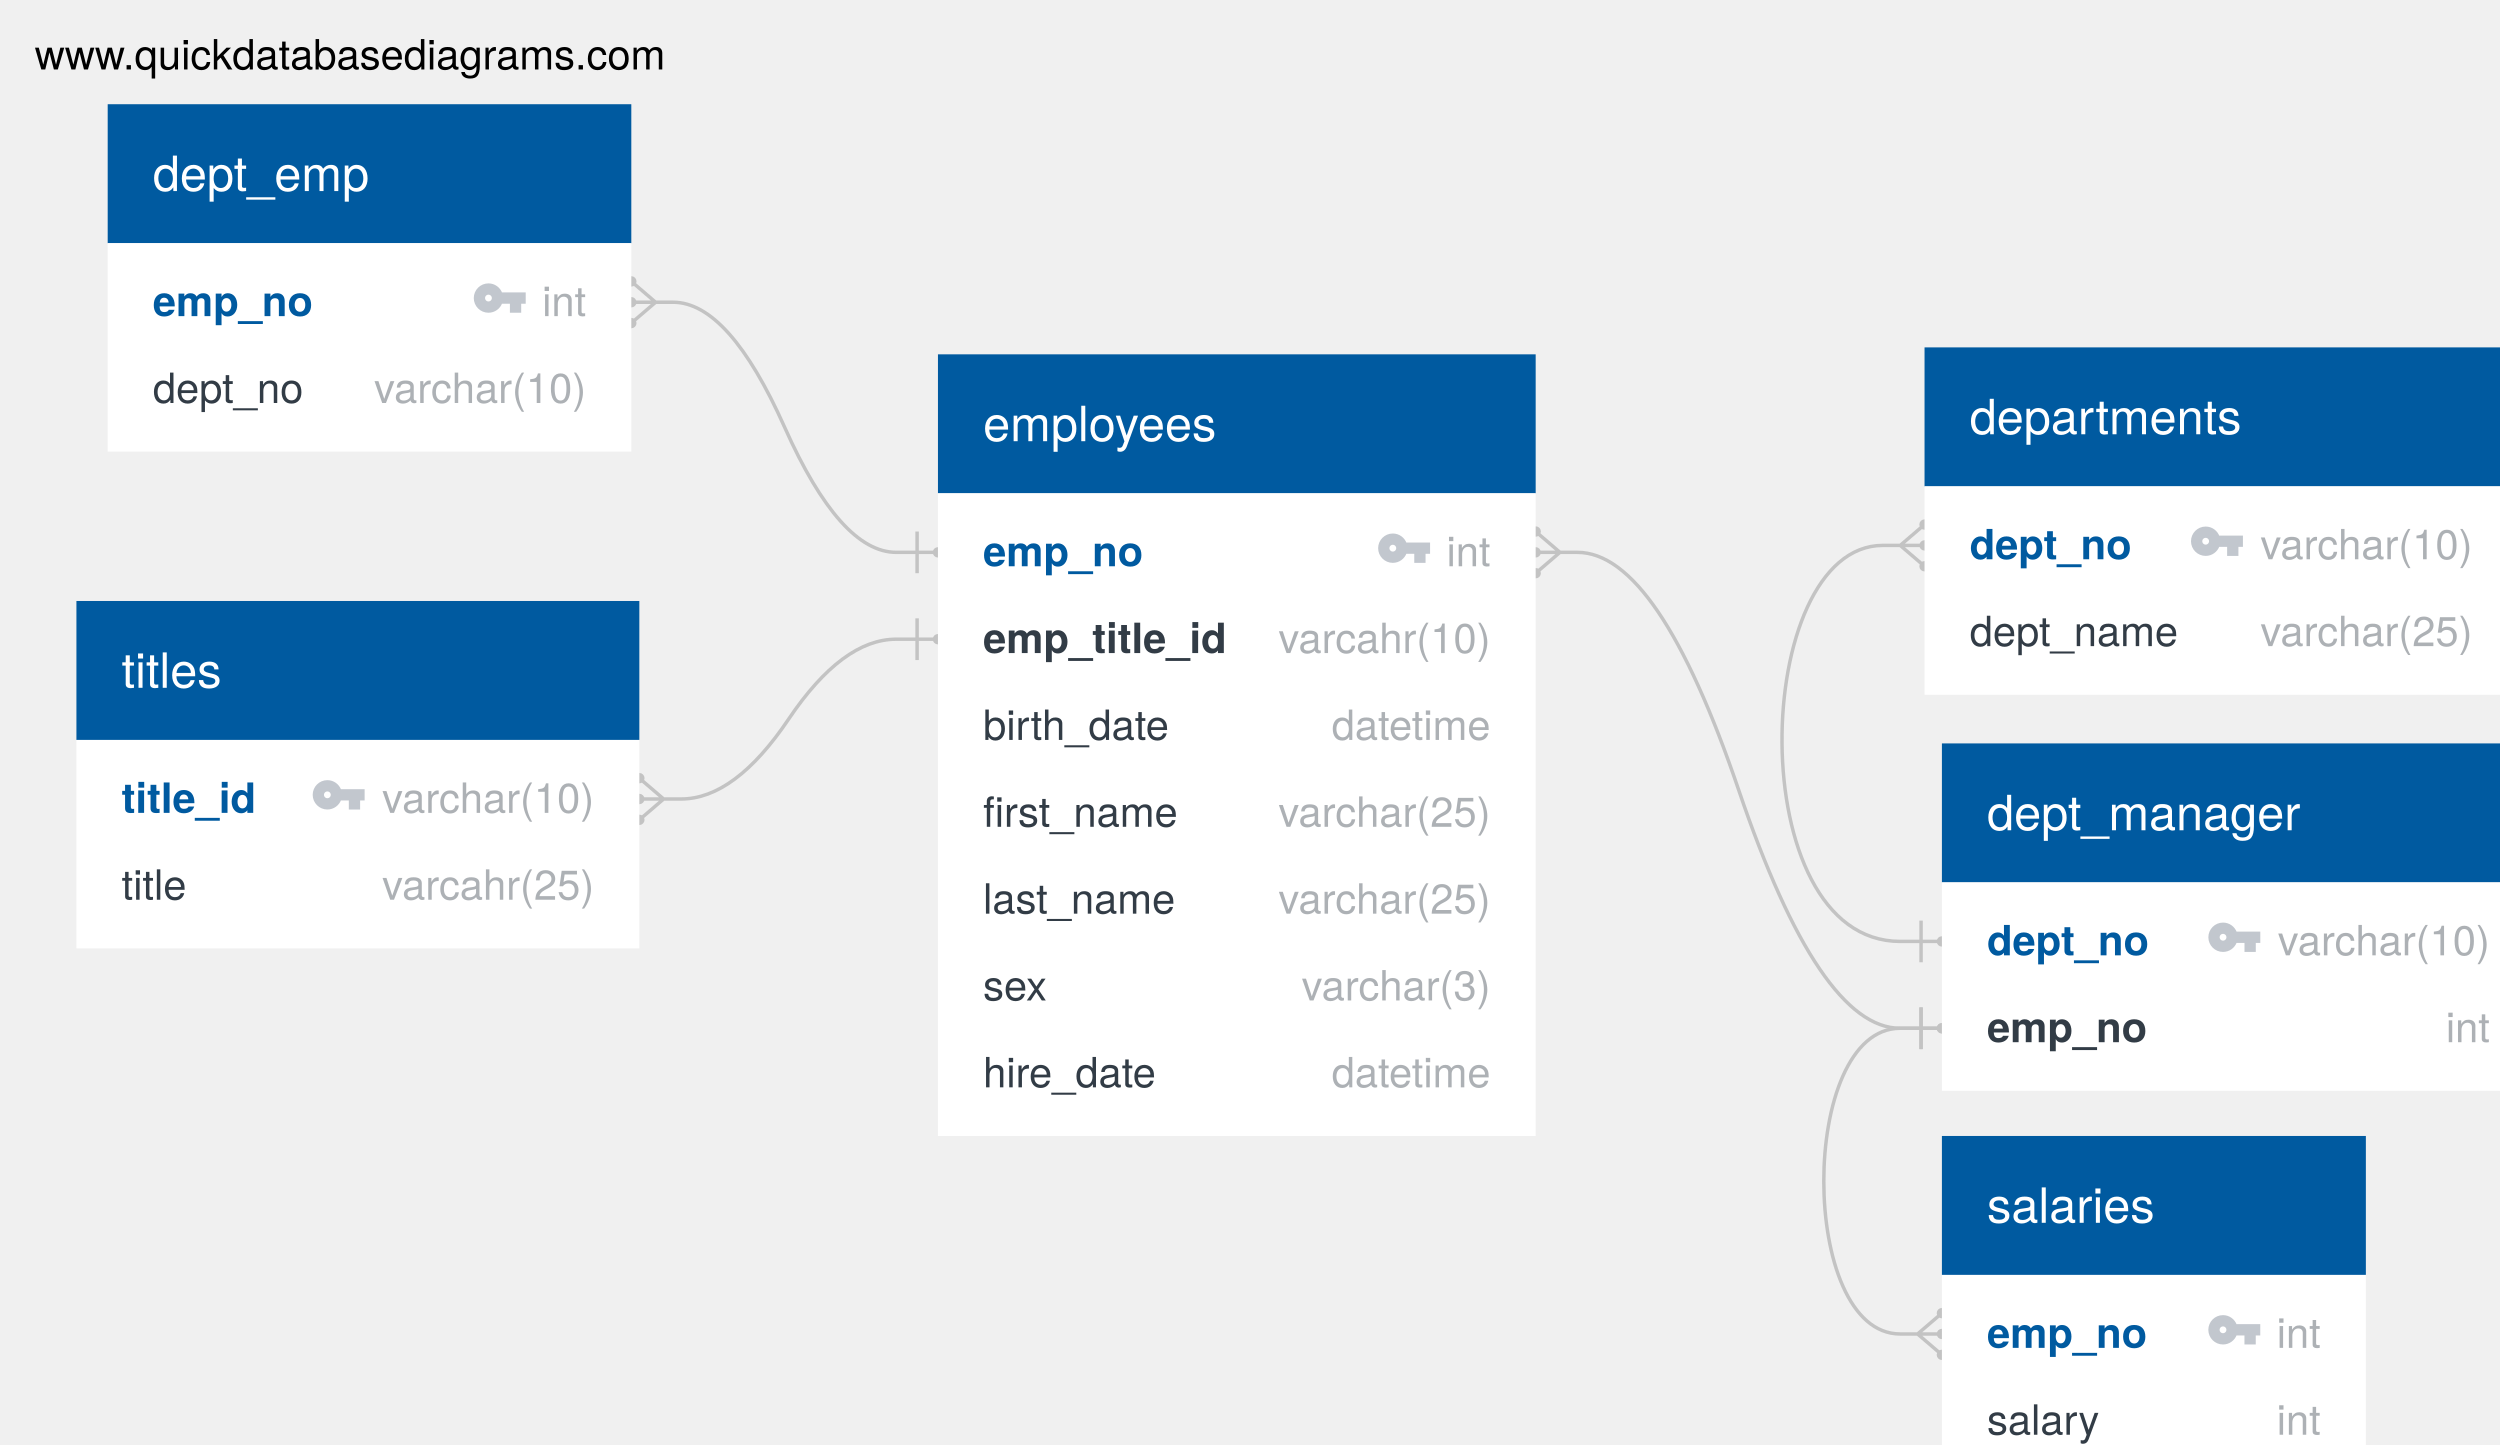
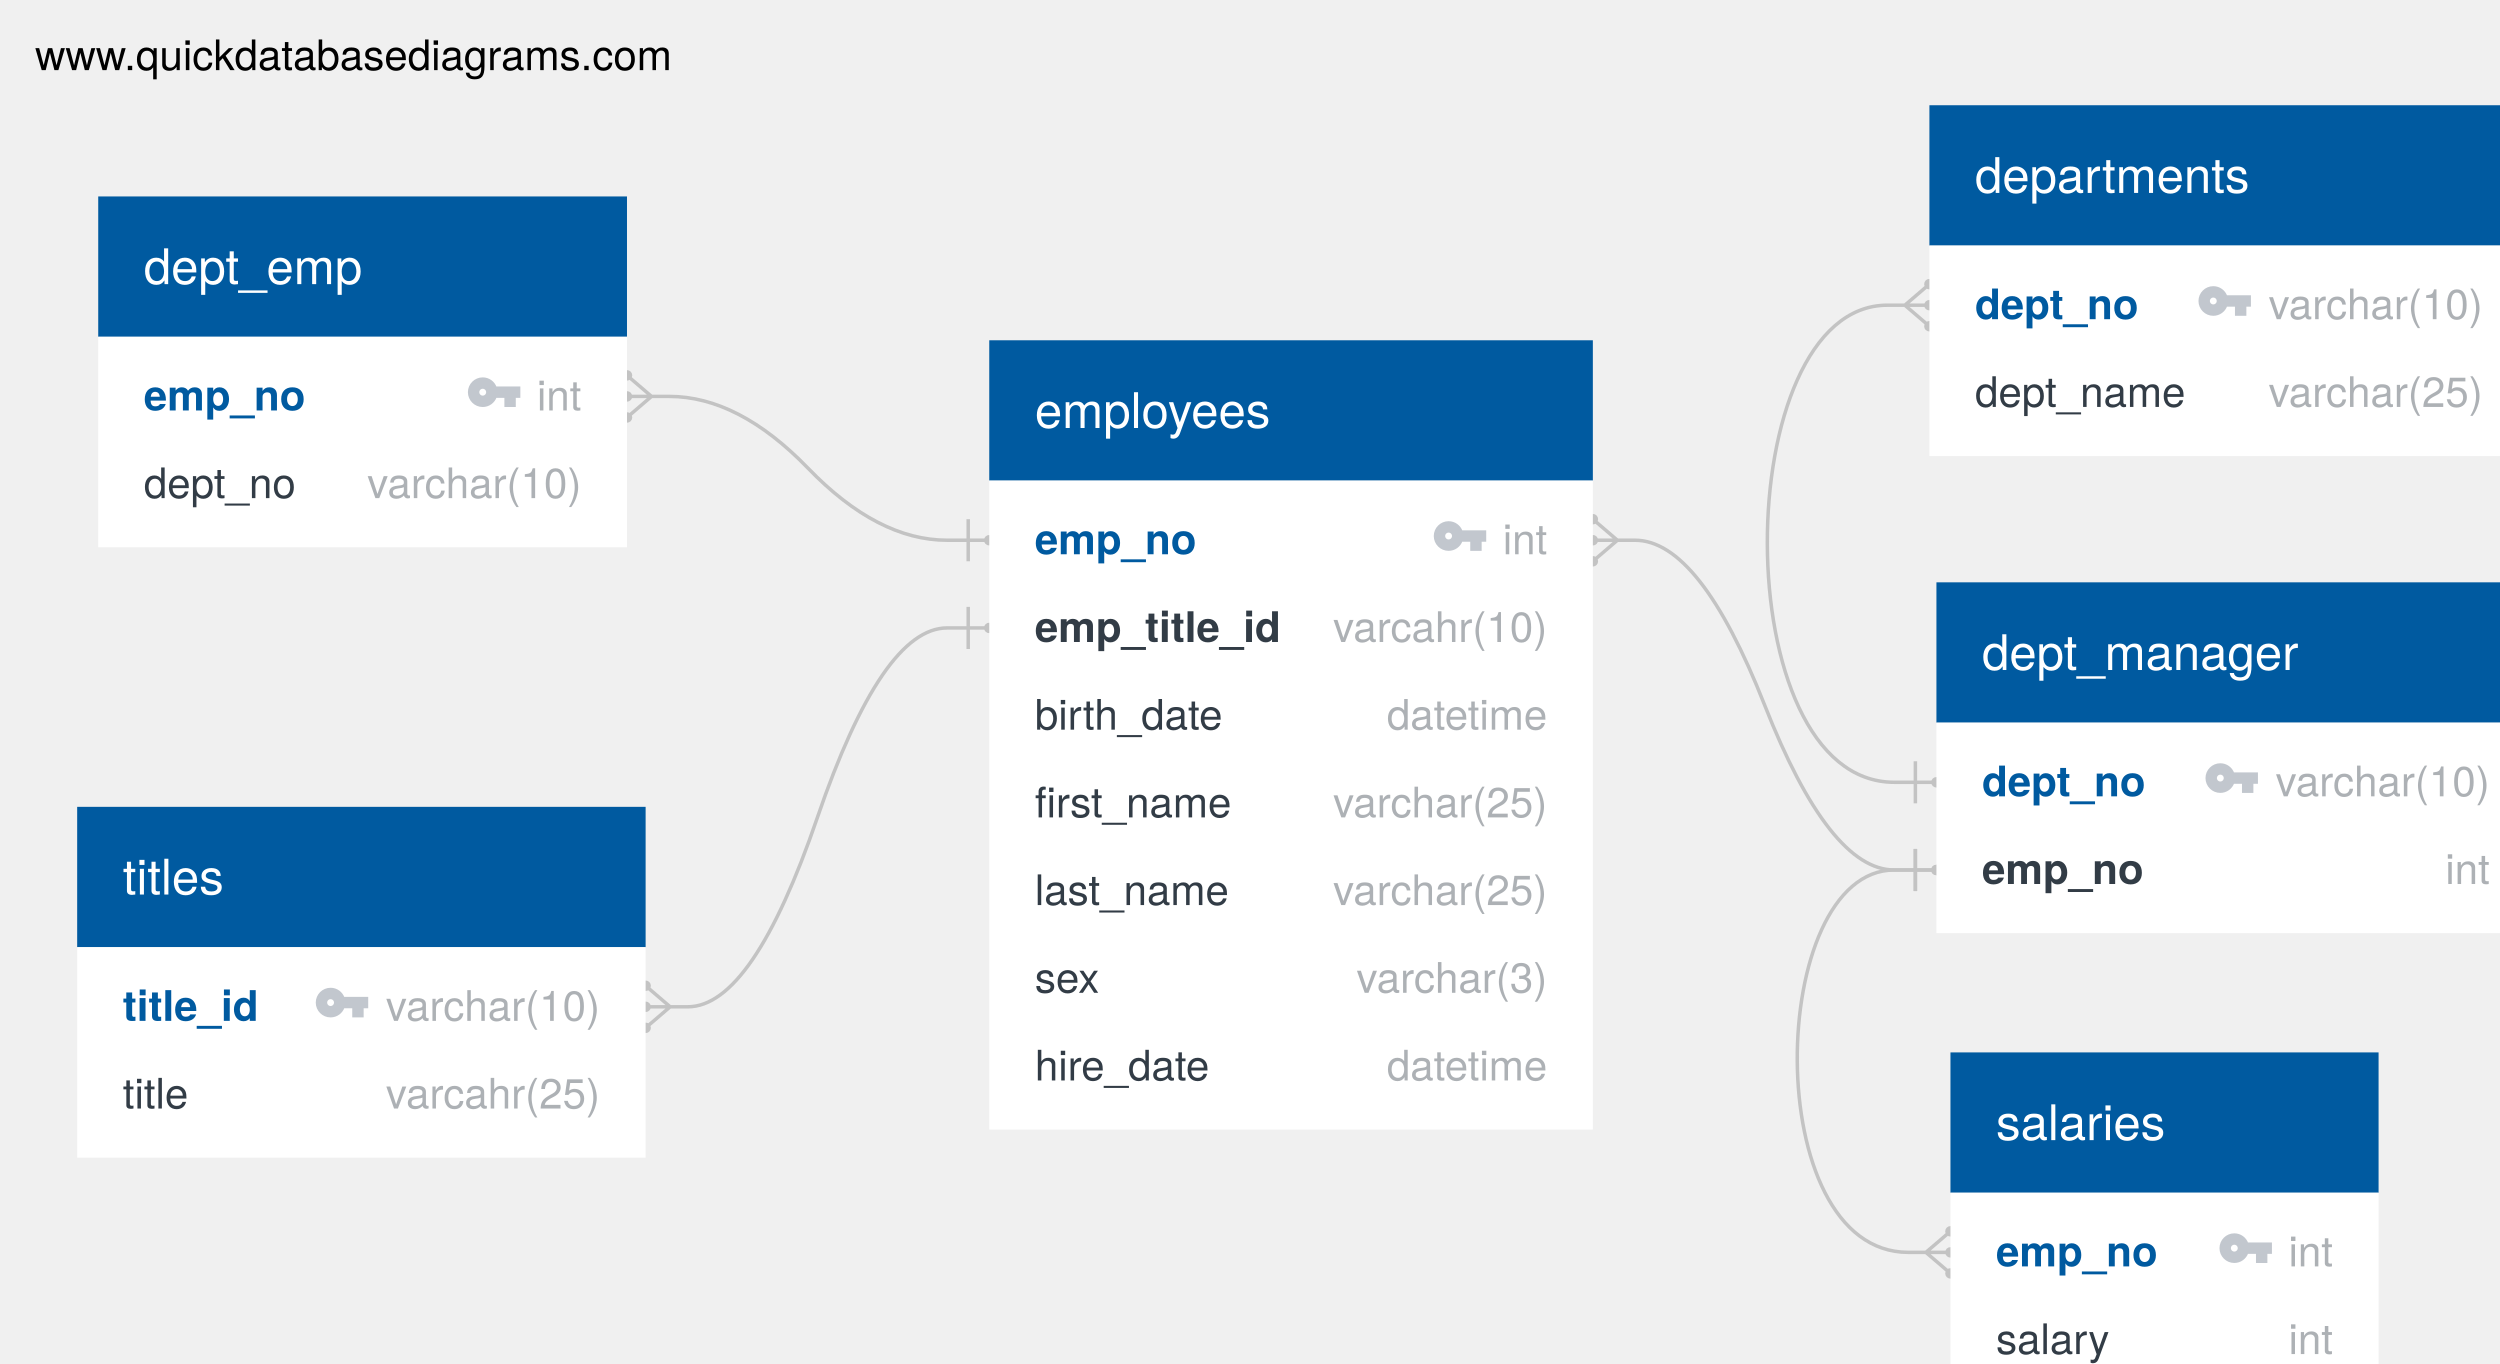
<svg xmlns="http://www.w3.org/2000/svg" class="diagram-root" style="background: #f5f6f6">
  <style>.diagram-root { font-family: "Helvetica Neue", sans-serif; font-size: 12px; } .t { overflow: visible; } .t-bg { y: 40; fill: #fff;   } .th { fill: #005aa0;   } .tht { fill: #fff; font-size: 14px;  } .tf { fill: #323c46; overflow: visible; } .tf.pk { fill: #005aa0; font-weight: bold; } .tf.fk { font-weight: bold; } .ty { fill: #adb1b5; font-weight: normal; text-anchor: end; } .r { fill: transparent; stroke: #c3c3c3; stroke-width: 1; } .l { stroke: 1; } .i { fill: #c2c7ce; stroke: #c2c7ce; } .i.ix { fill: #afb3b6; stroke: #000; } .fa { fill: transparent; overflow: visible; } .fa .bg.hover { fill: #f7f7f7; } .c { cy: 12; r: 4; stroke: #d2d2dc; fill: #d2d2dc; } .hr { fill: transparent; stroke: #323c46; stroke-opacity: 0.035; stroke-width: 13; } .dc { stroke: #fa5a3c; fill: #fa5a3c; } .x { stroke: white; stroke-width: 1; } .hl .th { fill: #1b9bff; } .hl .tht {  } .fhl .bg { fill: #e7f4ff; } .fhls .bg {  } .r.hl { stroke: #1b9bff; } .dim { opacity: 0.25; }</style>
-   <g class="drawing-wrapper" transform="translate(1, 13) scale(1,1)">
+   <g class="drawing-wrapper" transform="translate(2, -74) scale(1,1)">
    <g class="rs">
-       <path d="M 180.73 74 m -1, 0 a 1,1 0 1,0 2,0 a 1,1 0 1,0 -2,0 M 180.73 74 m -0.5, 0 a 0.5,0.5 0 1,0 1,0 a 0.5,0.5 0 1,0 -1,0  M180.73 74 L180.73 74 192.73 74 M 180.73 80 m -1, 0 a 1,1 0 1,0 2,0 a 1,1 0 1,0 -2,0 M 180.73 80 m -0.5, 0 a 0.5,0.5 0 1,0 1,0 a 0.5,0.5 0 1,0 -1,0  M180.73 80 L180.73 80 187.73 74 180.73 68 M 180.73 68 m -1, 0 a 1,1 0 1,0 2,0 a 1,1 0 1,0 -2,0 M 180.73 68 m -0.5, 0 a 0.5,0.5 0 1,0 1,0 a 0.5,0.5 0 1,0 -1,0  M192.73 74 Q 208.8 74, 224.87 110 T 257 146 M 269 146 m -1, 0 a 1,1 0 1,0 2,0 a 1,1 0 1,0 -2,0 M 269 146 m -0.5, 0 a 0.5,0.5 0 1,0 1,0 a 0.5,0.5 0 1,0 -1,0  M269 146 L269 146 257 146 M263 152 L263 152 263 140" id="h1139284389" class="r" />
-       <path d="M 558 371 m -1, 0 a 1,1 0 1,0 2,0 a 1,1 0 1,0 -2,0 M 558 371 m -0.5, 0 a 0.5,0.5 0 1,0 1,0 a 0.5,0.5 0 1,0 -1,0  M558 371 L558 371 546 371 M 558 377 m -1, 0 a 1,1 0 1,0 2,0 a 1,1 0 1,0 -2,0 M 558 377 m -0.5, 0 a 0.5,0.5 0 1,0 1,0 a 0.5,0.5 0 1,0 -1,0  M558 377 L558 377 551 371 558 365 M 558 365 m -1, 0 a 1,1 0 1,0 2,0 a 1,1 0 1,0 -2,0 M 558 365 m -0.5, 0 a 0.5,0.5 0 1,0 1,0 a 0.5,0.5 0 1,0 -1,0  M546 371 C 516.667 371, 516.667 283, 546 283 M 558 283 m -1, 0 a 1,1 0 1,0 2,0 a 1,1 0 1,0 -2,0 M 558 283 m -0.5, 0 a 0.5,0.5 0 1,0 1,0 a 0.5,0.5 0 1,0 -1,0  M558 283 L558 283 546 283 M552 289 L552 289 552 277" id="h1778622336" class="r" />
-       <path d="M 441.06 146 m -1, 0 a 1,1 0 1,0 2,0 a 1,1 0 1,0 -2,0 M 441.06 146 m -0.5, 0 a 0.5,0.5 0 1,0 1,0 a 0.5,0.5 0 1,0 -1,0  M441.06 146 L441.06 146 453.06 146 M 441.06 152 m -1, 0 a 1,1 0 1,0 2,0 a 1,1 0 1,0 -2,0 M 441.06 152 m -0.5, 0 a 0.5,0.5 0 1,0 1,0 a 0.5,0.5 0 1,0 -1,0  M441.06 152 L441.06 152 448.06 146 441.06 140 M 441.06 140 m -1, 0 a 1,1 0 1,0 2,0 a 1,1 0 1,0 -2,0 M 441.06 140 m -0.5, 0 a 0.5,0.5 0 1,0 1,0 a 0.5,0.5 0 1,0 -1,0  M453.06 146 Q 476.29 146, 499.53 214.5 T 546 283 M 558 283 m -1, 0 a 1,1 0 1,0 2,0 a 1,1 0 1,0 -2,0 M 558 283 m -0.5, 0 a 0.5,0.5 0 1,0 1,0 a 0.5,0.5 0 1,0 -1,0  M558 283 L558 283 546 283 M552 289 L552 289 552 277" id="h1915938444" class="r" />
-       <path d="M 553 144 m -1, 0 a 1,1 0 1,0 2,0 a 1,1 0 1,0 -2,0 M 553 144 m -0.5, 0 a 0.5,0.5 0 1,0 1,0 a 0.5,0.5 0 1,0 -1,0  M553 144 L553 144 541 144 M 553 150 m -1, 0 a 1,1 0 1,0 2,0 a 1,1 0 1,0 -2,0 M 553 150 m -0.5, 0 a 0.5,0.5 0 1,0 1,0 a 0.5,0.5 0 1,0 -1,0  M553 150 L553 150 546 144 553 138 M 553 138 m -1, 0 a 1,1 0 1,0 2,0 a 1,1 0 1,0 -2,0 M 553 138 m -0.5, 0 a 0.5,0.5 0 1,0 1,0 a 0.5,0.5 0 1,0 -1,0  M541 144 C 502.963 144, 499.963 258, 546 258 M 558 258 m -1, 0 a 1,1 0 1,0 2,0 a 1,1 0 1,0 -2,0 M 558 258 m -0.5, 0 a 0.5,0.5 0 1,0 1,0 a 0.5,0.5 0 1,0 -1,0  M558 258 L558 258 546 258 M552 264 L552 264 552 252" id="h1950675103" class="r" />
-       <path d="M 183.04 217 m -1, 0 a 1,1 0 1,0 2,0 a 1,1 0 1,0 -2,0 M 183.04 217 m -0.5, 0 a 0.5,0.5 0 1,0 1,0 a 0.5,0.5 0 1,0 -1,0  M183.04 217 L183.04 217 195.04 217 M 183.04 223 m -1, 0 a 1,1 0 1,0 2,0 a 1,1 0 1,0 -2,0 M 183.04 223 m -0.5, 0 a 0.5,0.5 0 1,0 1,0 a 0.5,0.5 0 1,0 -1,0  M183.04 223 L183.04 223 190.04 217 183.04 211 M 183.04 211 m -1, 0 a 1,1 0 1,0 2,0 a 1,1 0 1,0 -2,0 M 183.04 211 m -0.5, 0 a 0.5,0.5 0 1,0 1,0 a 0.5,0.5 0 1,0 -1,0  M195.04 217 Q 210.53 217, 226.02 194 T 257 171 M 269 171 m -1, 0 a 1,1 0 1,0 2,0 a 1,1 0 1,0 -2,0 M 269 171 m -0.5, 0 a 0.5,0.5 0 1,0 1,0 a 0.5,0.5 0 1,0 -1,0  M269 171 L269 171 257 171 M263 177 L263 177 263 165" id="h724011168" class="r" />
+       <path d="M 176.73 187 m -1, 0 a 1,1 0 1,0 2,0 a 1,1 0 1,0 -2,0 M 176.73 187 m -0.5, 0 a 0.5,0.5 0 1,0 1,0 a 0.5,0.5 0 1,0 -1,0  M176.73 187 L176.73 187 188.73 187 M 176.73 193 m -1, 0 a 1,1 0 1,0 2,0 a 1,1 0 1,0 -2,0 M 176.73 193 m -0.5, 0 a 0.5,0.5 0 1,0 1,0 a 0.5,0.5 0 1,0 -1,0  M176.73 193 L176.73 193 183.73 187 176.73 181 M 176.73 181 m -1, 0 a 1,1 0 1,0 2,0 a 1,1 0 1,0 -2,0 M 176.73 181 m -0.5, 0 a 0.5,0.5 0 1,0 1,0 a 0.5,0.5 0 1,0 -1,0  M188.73 187 Q 208.55 187, 228.37 207.5 T 268 228 M 280 228 m -1, 0 a 1,1 0 1,0 2,0 a 1,1 0 1,0 -2,0 M 280 228 m -0.5, 0 a 0.5,0.5 0 1,0 1,0 a 0.5,0.5 0 1,0 -1,0  M280 228 L280 228 268 228 M274 234 L274 234 274 222" id="h1139284389" class="r" />
+       <path d="M 554 431 m -1, 0 a 1,1 0 1,0 2,0 a 1,1 0 1,0 -2,0 M 554 431 m -0.5, 0 a 0.5,0.5 0 1,0 1,0 a 0.5,0.5 0 1,0 -1,0  M554 431 L554 431 542 431 M 554 437 m -1, 0 a 1,1 0 1,0 2,0 a 1,1 0 1,0 -2,0 M 554 437 m -0.5, 0 a 0.5,0.5 0 1,0 1,0 a 0.5,0.5 0 1,0 -1,0  M554 437 L554 437 547 431 554 425 M 554 425 m -1, 0 a 1,1 0 1,0 2,0 a 1,1 0 1,0 -2,0 M 554 425 m -0.5, 0 a 0.5,0.5 0 1,0 1,0 a 0.5,0.5 0 1,0 -1,0  M542 431 C 499.242 431, 501.642 322, 538 322 M 550 322 m -1, 0 a 1,1 0 1,0 2,0 a 1,1 0 1,0 -2,0 M 550 322 m -0.5, 0 a 0.5,0.5 0 1,0 1,0 a 0.5,0.5 0 1,0 -1,0  M550 322 L550 322 538 322 M544 328 L544 328 544 316" id="h1778622336" class="r" />
+       <path d="M 452.06 228 m -1, 0 a 1,1 0 1,0 2,0 a 1,1 0 1,0 -2,0 M 452.06 228 m -0.5, 0 a 0.5,0.5 0 1,0 1,0 a 0.5,0.5 0 1,0 -1,0  M452.06 228 L452.06 228 464.06 228 M 452.06 234 m -1, 0 a 1,1 0 1,0 2,0 a 1,1 0 1,0 -2,0 M 452.06 234 m -0.5, 0 a 0.5,0.5 0 1,0 1,0 a 0.5,0.5 0 1,0 -1,0  M452.06 234 L452.06 234 459.06 228 452.06 222 M 452.06 222 m -1, 0 a 1,1 0 1,0 2,0 a 1,1 0 1,0 -2,0 M 452.06 222 m -0.5, 0 a 0.5,0.5 0 1,0 1,0 a 0.5,0.5 0 1,0 -1,0  M464.06 228 Q 482.54 228, 501.03 275 T 538 322 M 550 322 m -1, 0 a 1,1 0 1,0 2,0 a 1,1 0 1,0 -2,0 M 550 322 m -0.5, 0 a 0.5,0.5 0 1,0 1,0 a 0.5,0.5 0 1,0 -1,0  M550 322 L550 322 538 322 M544 328 L544 328 544 316" id="h1915938444" class="r" />
+       <path d="M 548 161 m -1, 0 a 1,1 0 1,0 2,0 a 1,1 0 1,0 -2,0 M 548 161 m -0.5, 0 a 0.5,0.5 0 1,0 1,0 a 0.5,0.5 0 1,0 -1,0  M548 161 L548 161 536 161 M 548 167 m -1, 0 a 1,1 0 1,0 2,0 a 1,1 0 1,0 -2,0 M 548 167 m -0.5, 0 a 0.5,0.5 0 1,0 1,0 a 0.5,0.5 0 1,0 -1,0  M548 167 L548 167 541 161 548 155 M 548 155 m -1, 0 a 1,1 0 1,0 2,0 a 1,1 0 1,0 -2,0 M 548 155 m -0.5, 0 a 0.5,0.5 0 1,0 1,0 a 0.5,0.5 0 1,0 -1,0  M536 161 C 490.662 161, 489.462 297, 538 297 M 550 297 m -1, 0 a 1,1 0 1,0 2,0 a 1,1 0 1,0 -2,0 M 550 297 m -0.5, 0 a 0.5,0.5 0 1,0 1,0 a 0.5,0.5 0 1,0 -1,0  M550 297 L550 297 538 297 M544 303 L544 303 544 291" id="h1950675103" class="r" />
+       <path d="M 182.04 361 m -1, 0 a 1,1 0 1,0 2,0 a 1,1 0 1,0 -2,0 M 182.04 361 m -0.5, 0 a 0.5,0.5 0 1,0 1,0 a 0.5,0.5 0 1,0 -1,0  M182.04 361 L182.04 361 194.04 361 M 182.04 367 m -1, 0 a 1,1 0 1,0 2,0 a 1,1 0 1,0 -2,0 M 182.04 367 m -0.5, 0 a 0.5,0.5 0 1,0 1,0 a 0.5,0.5 0 1,0 -1,0  M182.04 367 L182.04 367 189.04 361 182.04 355 M 182.04 355 m -1, 0 a 1,1 0 1,0 2,0 a 1,1 0 1,0 -2,0 M 182.04 355 m -0.5, 0 a 0.5,0.5 0 1,0 1,0 a 0.5,0.5 0 1,0 -1,0  M194.04 361 Q 212.53 361, 231.02 307 T 268 253 M 280 253 m -1, 0 a 1,1 0 1,0 2,0 a 1,1 0 1,0 -2,0 M 280 253 m -0.5, 0 a 0.5,0.5 0 1,0 1,0 a 0.5,0.5 0 1,0 -1,0  M280 253 L280 253 268 253 M274 259 L274 259 274 247" id="h724011168" class="r" />
    </g>
    <g class="hrs" />
    <g class="ts">
-       <svg width="150.73" height="100" x="30" y="17" id="h1090417462" class="t">
-         <rect height="40" width="150.73" class="th" />
-         <text x="13" y="25" class="tht">dept_emp</text>
-         <rect height="60" width="150.73" class="t-bg" />
-         <text x="13" y="61" class="tf pk">emp_no<tspan x="137.73" class="ty">int</tspan>
-         </text>
-         <path d="M7,14A2,2 0 0,1 5,12A2,2 0 0,1 7,10A2,2 0 0,1 9,12A2,2 0 0,1 7,14M12.65,10C11.83,7.67 9.61,6 7, 6A6, 6 0 0, 0 1, 12A6, 6 0 0, 0 7, 18C9.61, 18 11.83, 16.33 12.65, 14H17V18H21V14H23V10H12.65Z" class="i pk" transform="translate(105.0562, 48) scale(0.65)" />
-         <text x="13" y="86" class="tf">dept_no<tspan x="137.73" class="ty">varchar(10)</tspan>
-         </text>
-       </svg>
-       <svg width="162.04" height="100" x="21" y="160" id="h311790747" class="t">
-         <rect height="40" width="162.04" class="th" />
-         <text x="13" y="25" class="tht">titles</text>
-         <rect height="60" width="162.04" class="t-bg" />
-         <text x="13" y="61" class="tf pk">title_id<tspan x="149.04" class="ty">varchar(10)</tspan>
-         </text>
-         <path d="M7,14A2,2 0 0,1 5,12A2,2 0 0,1 7,10A2,2 0 0,1 9,12A2,2 0 0,1 7,14M12.65,10C11.83,7.67 9.61,6 7, 6A6, 6 0 0, 0 1, 12A6, 6 0 0, 0 7, 18C9.61, 18 11.83, 16.33 12.65, 14H17V18H21V14H23V10H12.65Z" class="i pk" transform="translate(67.68648, 48) scale(0.65)" />
-         <text x="13" y="86" class="tf">title<tspan x="149.04" class="ty">varcahr(25)</tspan>
-         </text>
-       </svg>
-       <svg width="172.06" height="225" x="269" y="89" id="h1639608377" class="t">
+       <svg width="172.06" height="225" x="280" y="171" id="h1639608377" class="t">
        <rect height="40" width="172.06" class="th" />
        <text x="13" y="25" class="tht">employees</text>
        <rect height="185" width="172.06" class="t-bg" />
        <text x="13" y="61" class="tf pk">emp_no<tspan x="159.06" class="ty">int</tspan>
        </text>
        <path d="M7,14A2,2 0 0,1 5,12A2,2 0 0,1 7,10A2,2 0 0,1 9,12A2,2 0 0,1 7,14M12.65,10C11.83,7.67 9.61,6 7, 6A6, 6 0 0, 0 1, 12A6, 6 0 0, 0 7, 18C9.61, 18 11.83, 16.33 12.65, 14H17V18H21V14H23V10H12.65Z" class="i pk" transform="translate(126.3862, 48) scale(0.65)" />
        <text x="13" y="86" class="tf fk">emp_title_id<tspan x="159.06" class="ty">varcahr(10)</tspan>
        </text>
        <text x="13" y="111" class="tf">birth_date<tspan x="159.06" class="ty">datetime</tspan>
        </text>
        <text x="13" y="136" class="tf">first_name<tspan x="159.06" class="ty">varchar(25)</tspan>
        </text>
        <text x="13" y="161" class="tf">last_name<tspan x="159.06" class="ty">varchar(25)</tspan>
        </text>
        <text x="13" y="186" class="tf">sex<tspan x="159.06" class="ty">varchar(3)</tspan>
        </text>
        <text x="13" y="211" class="tf">hire_date<tspan x="159.06" class="ty">datetime</tspan>
        </text>
      </svg>
-       <svg width="122.04" height="100" x="558" y="314" id="h2472833127" class="t">
+       <svg width="162.04" height="100" x="20" y="304" id="h311790747" class="t">
+         <rect height="40" width="162.04" class="th" />
+         <text x="13" y="25" class="tht">titles</text>
+         <rect height="60" width="162.04" class="t-bg" />
+         <text x="13" y="61" class="tf pk">title_id<tspan x="149.04" class="ty">varchar(10)</tspan>
+         </text>
+         <path d="M7,14A2,2 0 0,1 5,12A2,2 0 0,1 7,10A2,2 0 0,1 9,12A2,2 0 0,1 7,14M12.65,10C11.83,7.67 9.61,6 7, 6A6, 6 0 0, 0 1, 12A6, 6 0 0, 0 7, 18C9.61, 18 11.83, 16.33 12.65, 14H17V18H21V14H23V10H12.65Z" class="i pk" transform="translate(67.68648, 48) scale(0.65)" />
+         <text x="13" y="86" class="tf">title<tspan x="149.04" class="ty">varcahr(25)</tspan>
+         </text>
+       </svg>
+       <svg width="150.73" height="100" x="26" y="130" id="h1090417462" class="t">
+         <rect height="40" width="150.73" class="th" />
+         <text x="13" y="25" class="tht">dept_emp</text>
+         <rect height="60" width="150.73" class="t-bg" />
+         <text x="13" y="61" class="tf pk">emp_no<tspan x="137.73" class="ty">int</tspan>
+         </text>
+         <path d="M7,14A2,2 0 0,1 5,12A2,2 0 0,1 7,10A2,2 0 0,1 9,12A2,2 0 0,1 7,14M12.65,10C11.83,7.67 9.61,6 7, 6A6, 6 0 0, 0 1, 12A6, 6 0 0, 0 7, 18C9.61, 18 11.83, 16.33 12.65, 14H17V18H21V14H23V10H12.65Z" class="i pk" transform="translate(105.0562, 48) scale(0.65)" />
+         <text x="13" y="86" class="tf">dept_no<tspan x="137.73" class="ty">varchar(10)</tspan>
+         </text>
+       </svg>
+       <svg width="170.73" height="100" x="550" y="240" id="h1676682957" class="t">
+         <rect height="40" width="170.73" class="th" />
+         <text x="13" y="25" class="tht">dept_manager</text>
+         <rect height="60" width="170.73" class="t-bg" />
+         <text x="13" y="61" class="tf pk">dept_no<tspan x="157.73" class="ty">varchar(10)</tspan>
+         </text>
+         <path d="M7,14A2,2 0 0,1 5,12A2,2 0 0,1 7,10A2,2 0 0,1 9,12A2,2 0 0,1 7,14M12.65,10C11.83,7.67 9.61,6 7, 6A6, 6 0 0, 0 1, 12A6, 6 0 0, 0 7, 18C9.61, 18 11.83, 16.33 12.65, 14H17V18H21V14H23V10H12.65Z" class="i pk" transform="translate(76.37648, 48) scale(0.65)" />
+         <text x="13" y="86" class="tf fk">emp_no<tspan x="157.73" class="ty">int</tspan>
+         </text>
+       </svg>
+       <svg width="170.73" height="100" x="548" y="104" id="h475896179" class="t">
+         <rect height="40" width="170.73" class="th" />
+         <text x="13" y="25" class="tht">departments</text>
+         <rect height="60" width="170.73" class="t-bg" />
+         <text x="13" y="61" class="tf pk">dept_no<tspan x="157.73" class="ty">varchar(10)</tspan>
+         </text>
+         <path d="M7,14A2,2 0 0,1 5,12A2,2 0 0,1 7,10A2,2 0 0,1 9,12A2,2 0 0,1 7,14M12.65,10C11.83,7.67 9.61,6 7, 6A6, 6 0 0, 0 1, 12A6, 6 0 0, 0 7, 18C9.61, 18 11.83, 16.33 12.65, 14H17V18H21V14H23V10H12.65Z" class="i pk" transform="translate(76.37648, 48) scale(0.65)" />
+         <text x="13" y="86" class="tf">dept_name<tspan x="157.73" class="ty">varchar(25)</tspan>
+         </text>
+       </svg>
+       <svg width="122.04" height="100" x="554" y="374" id="h2472833127" class="t">
        <rect height="40" width="122.04" class="th" />
        <text x="13" y="25" class="tht">salaries</text>
        <rect height="60" width="122.04" class="t-bg" />
        <text x="13" y="61" class="tf pk">emp_no<tspan x="109.04" class="ty">int</tspan>
        </text>
        <path d="M7,14A2,2 0 0,1 5,12A2,2 0 0,1 7,10A2,2 0 0,1 9,12A2,2 0 0,1 7,14M12.65,10C11.83,7.67 9.61,6 7, 6A6, 6 0 0, 0 1, 12A6, 6 0 0, 0 7, 18C9.61, 18 11.83, 16.33 12.65, 14H17V18H21V14H23V10H12.65Z" class="i pk" transform="translate(76.36617, 48) scale(0.65)" />
        <text x="13" y="86" class="tf">salary<tspan x="109.04" class="ty">int</tspan>
        </text>
      </svg>
-       <svg width="170.73" height="100" x="558" y="201" id="h1676682957" class="t">
-         <rect height="40" width="170.73" class="th" />
-         <text x="13" y="25" class="tht">dept_manager</text>
-         <rect height="60" width="170.73" class="t-bg" />
-         <text x="13" y="61" class="tf pk">dept_no<tspan x="157.73" class="ty">varchar(10)</tspan>
-         </text>
-         <path d="M7,14A2,2 0 0,1 5,12A2,2 0 0,1 7,10A2,2 0 0,1 9,12A2,2 0 0,1 7,14M12.65,10C11.83,7.67 9.61,6 7, 6A6, 6 0 0, 0 1, 12A6, 6 0 0, 0 7, 18C9.61, 18 11.83, 16.33 12.65, 14H17V18H21V14H23V10H12.65Z" class="i pk" transform="translate(76.37648, 48) scale(0.65)" />
-         <text x="13" y="86" class="tf fk">emp_no<tspan x="157.73" class="ty">int</tspan>
-         </text>
-       </svg>
-       <svg width="170.73" height="100" x="553" y="87" id="h475896179" class="t">
-         <rect height="40" width="170.73" class="th" />
-         <text x="13" y="25" class="tht">departments</text>
-         <rect height="60" width="170.73" class="t-bg" />
-         <text x="13" y="61" class="tf pk">dept_no<tspan x="157.73" class="ty">varchar(10)</tspan>
-         </text>
-         <path d="M7,14A2,2 0 0,1 5,12A2,2 0 0,1 7,10A2,2 0 0,1 9,12A2,2 0 0,1 7,14M12.65,10C11.83,7.67 9.61,6 7, 6A6, 6 0 0, 0 1, 12A6, 6 0 0, 0 7, 18C9.61, 18 11.83, 16.33 12.65, 14H17V18H21V14H23V10H12.65Z" class="i pk" transform="translate(76.37648, 48) scale(0.65)" />
-         <text x="13" y="86" class="tf">dept_name<tspan x="157.73" class="ty">varchar(25)</tspan>
-         </text>
-       </svg>
    </g>
  </g>
  <text class="qdbd-link" x="10" y="20">www.quickdatabasediagrams.com</text>
</svg>
